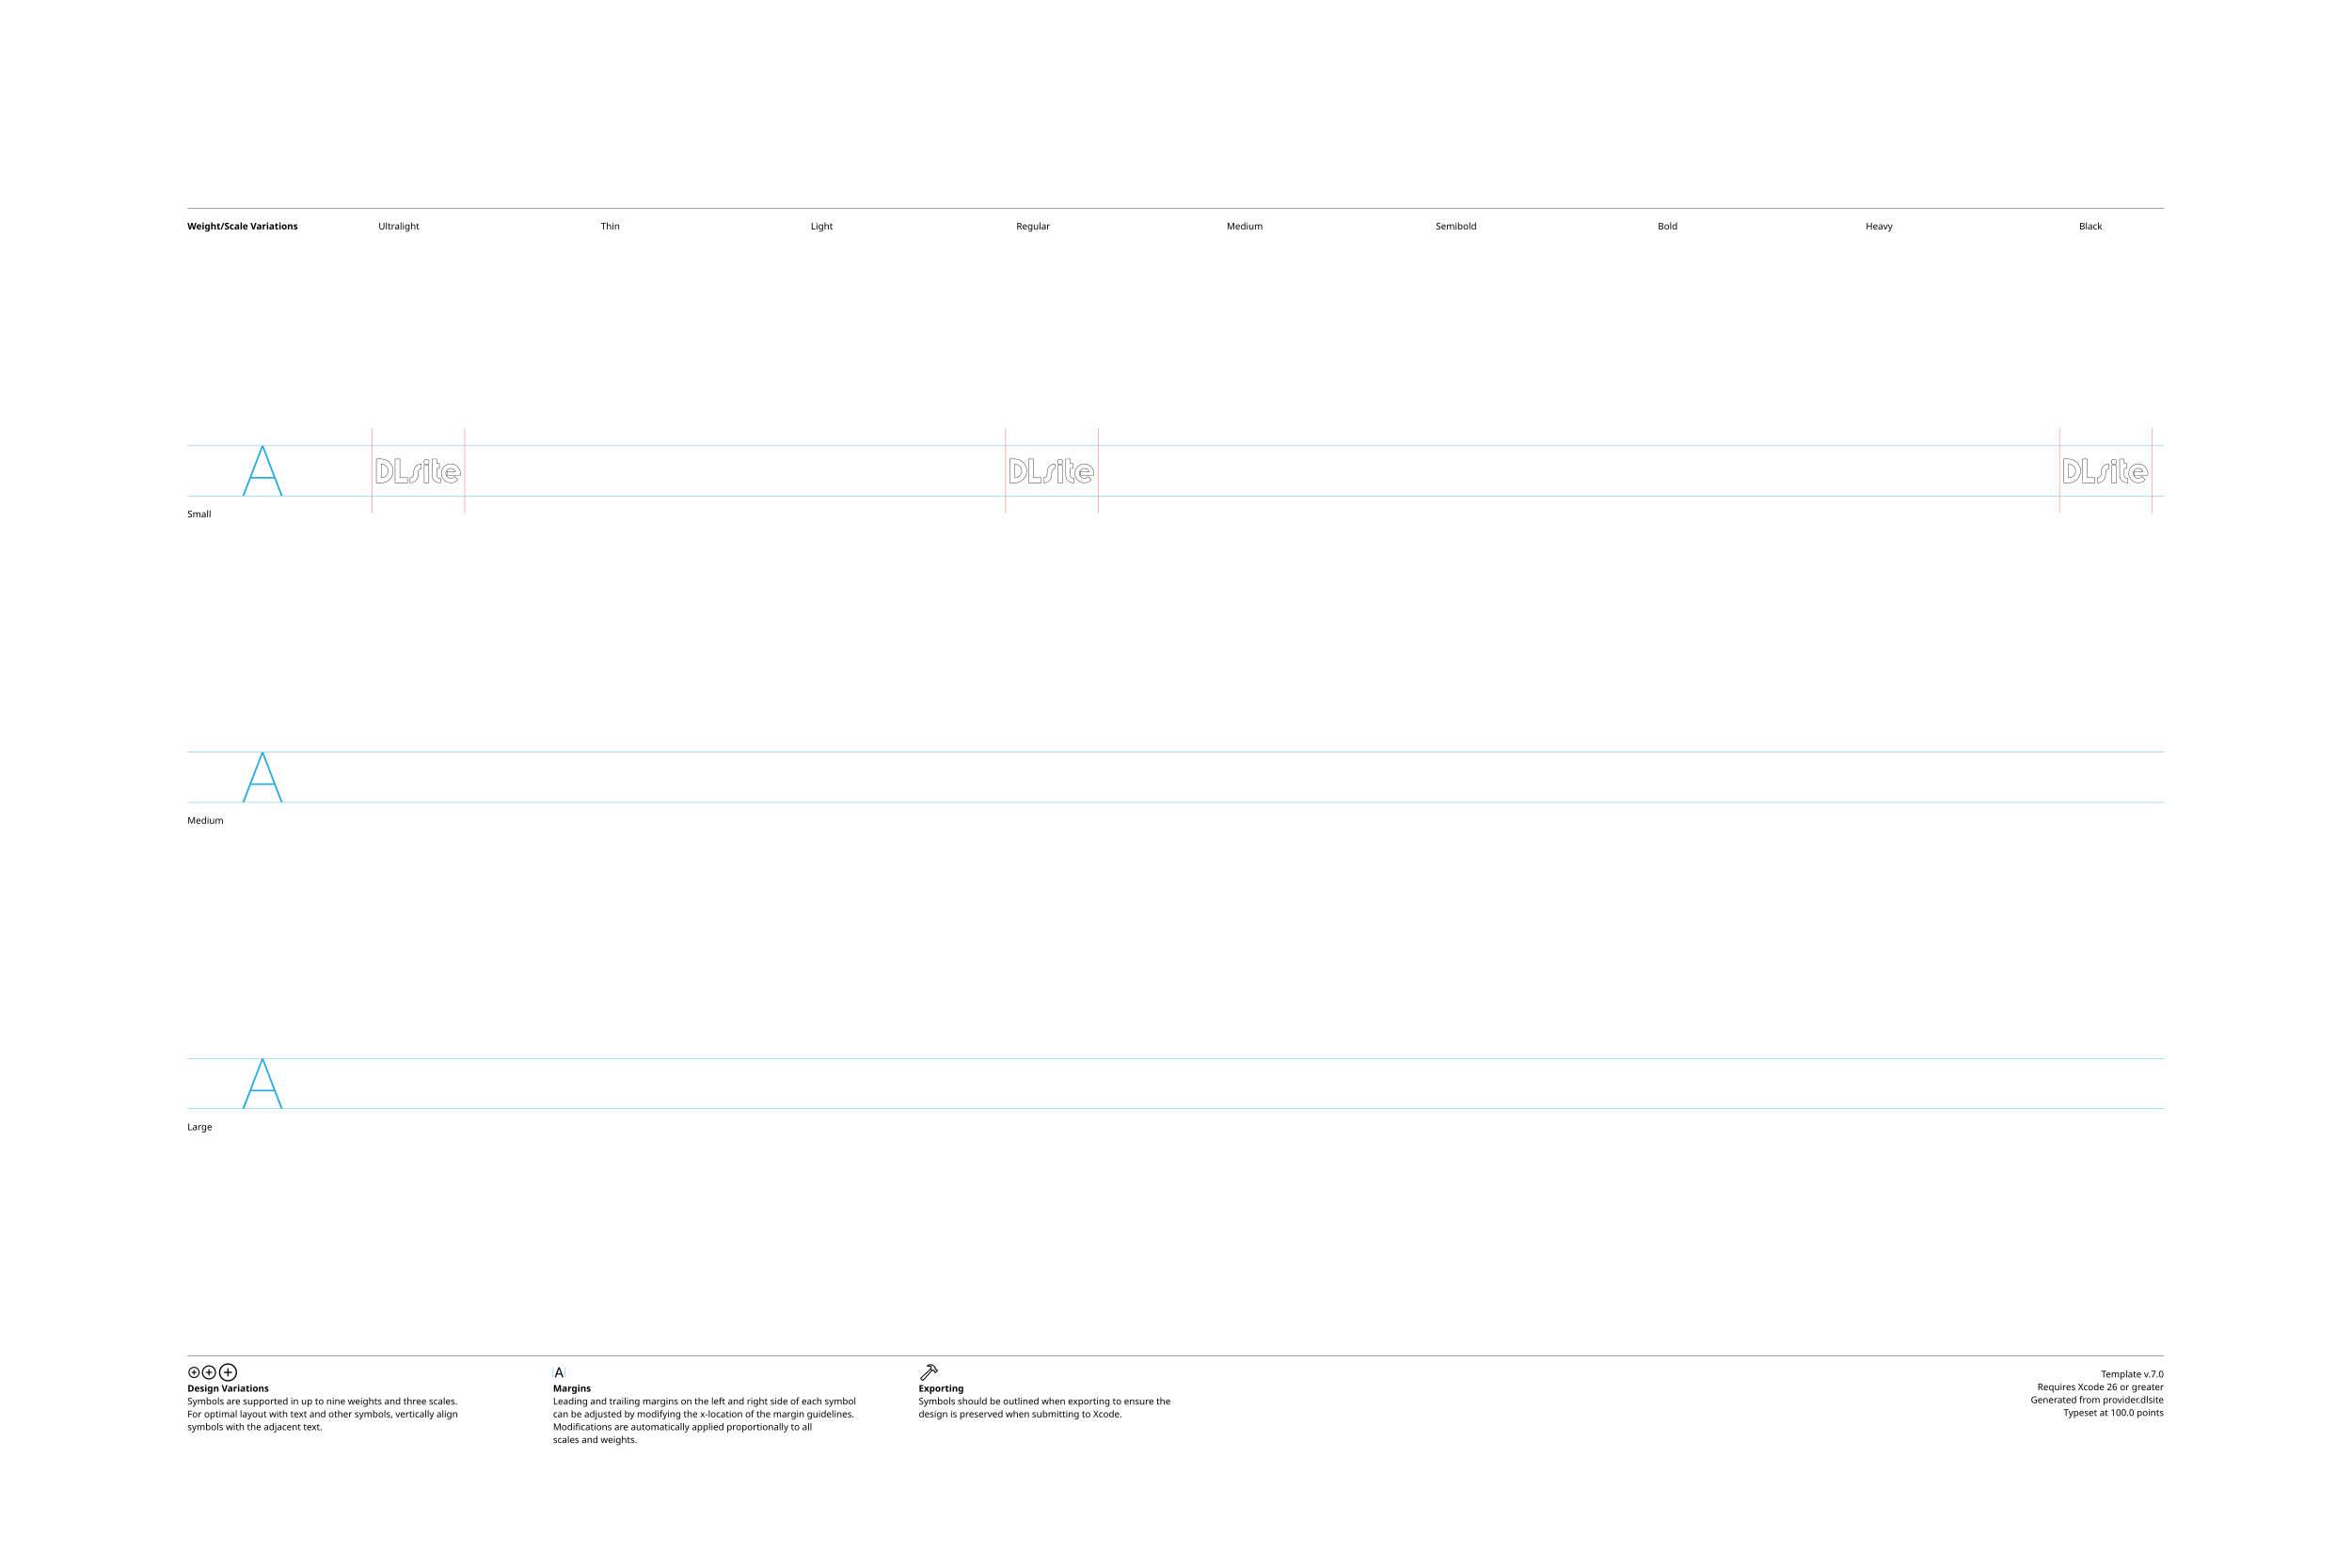
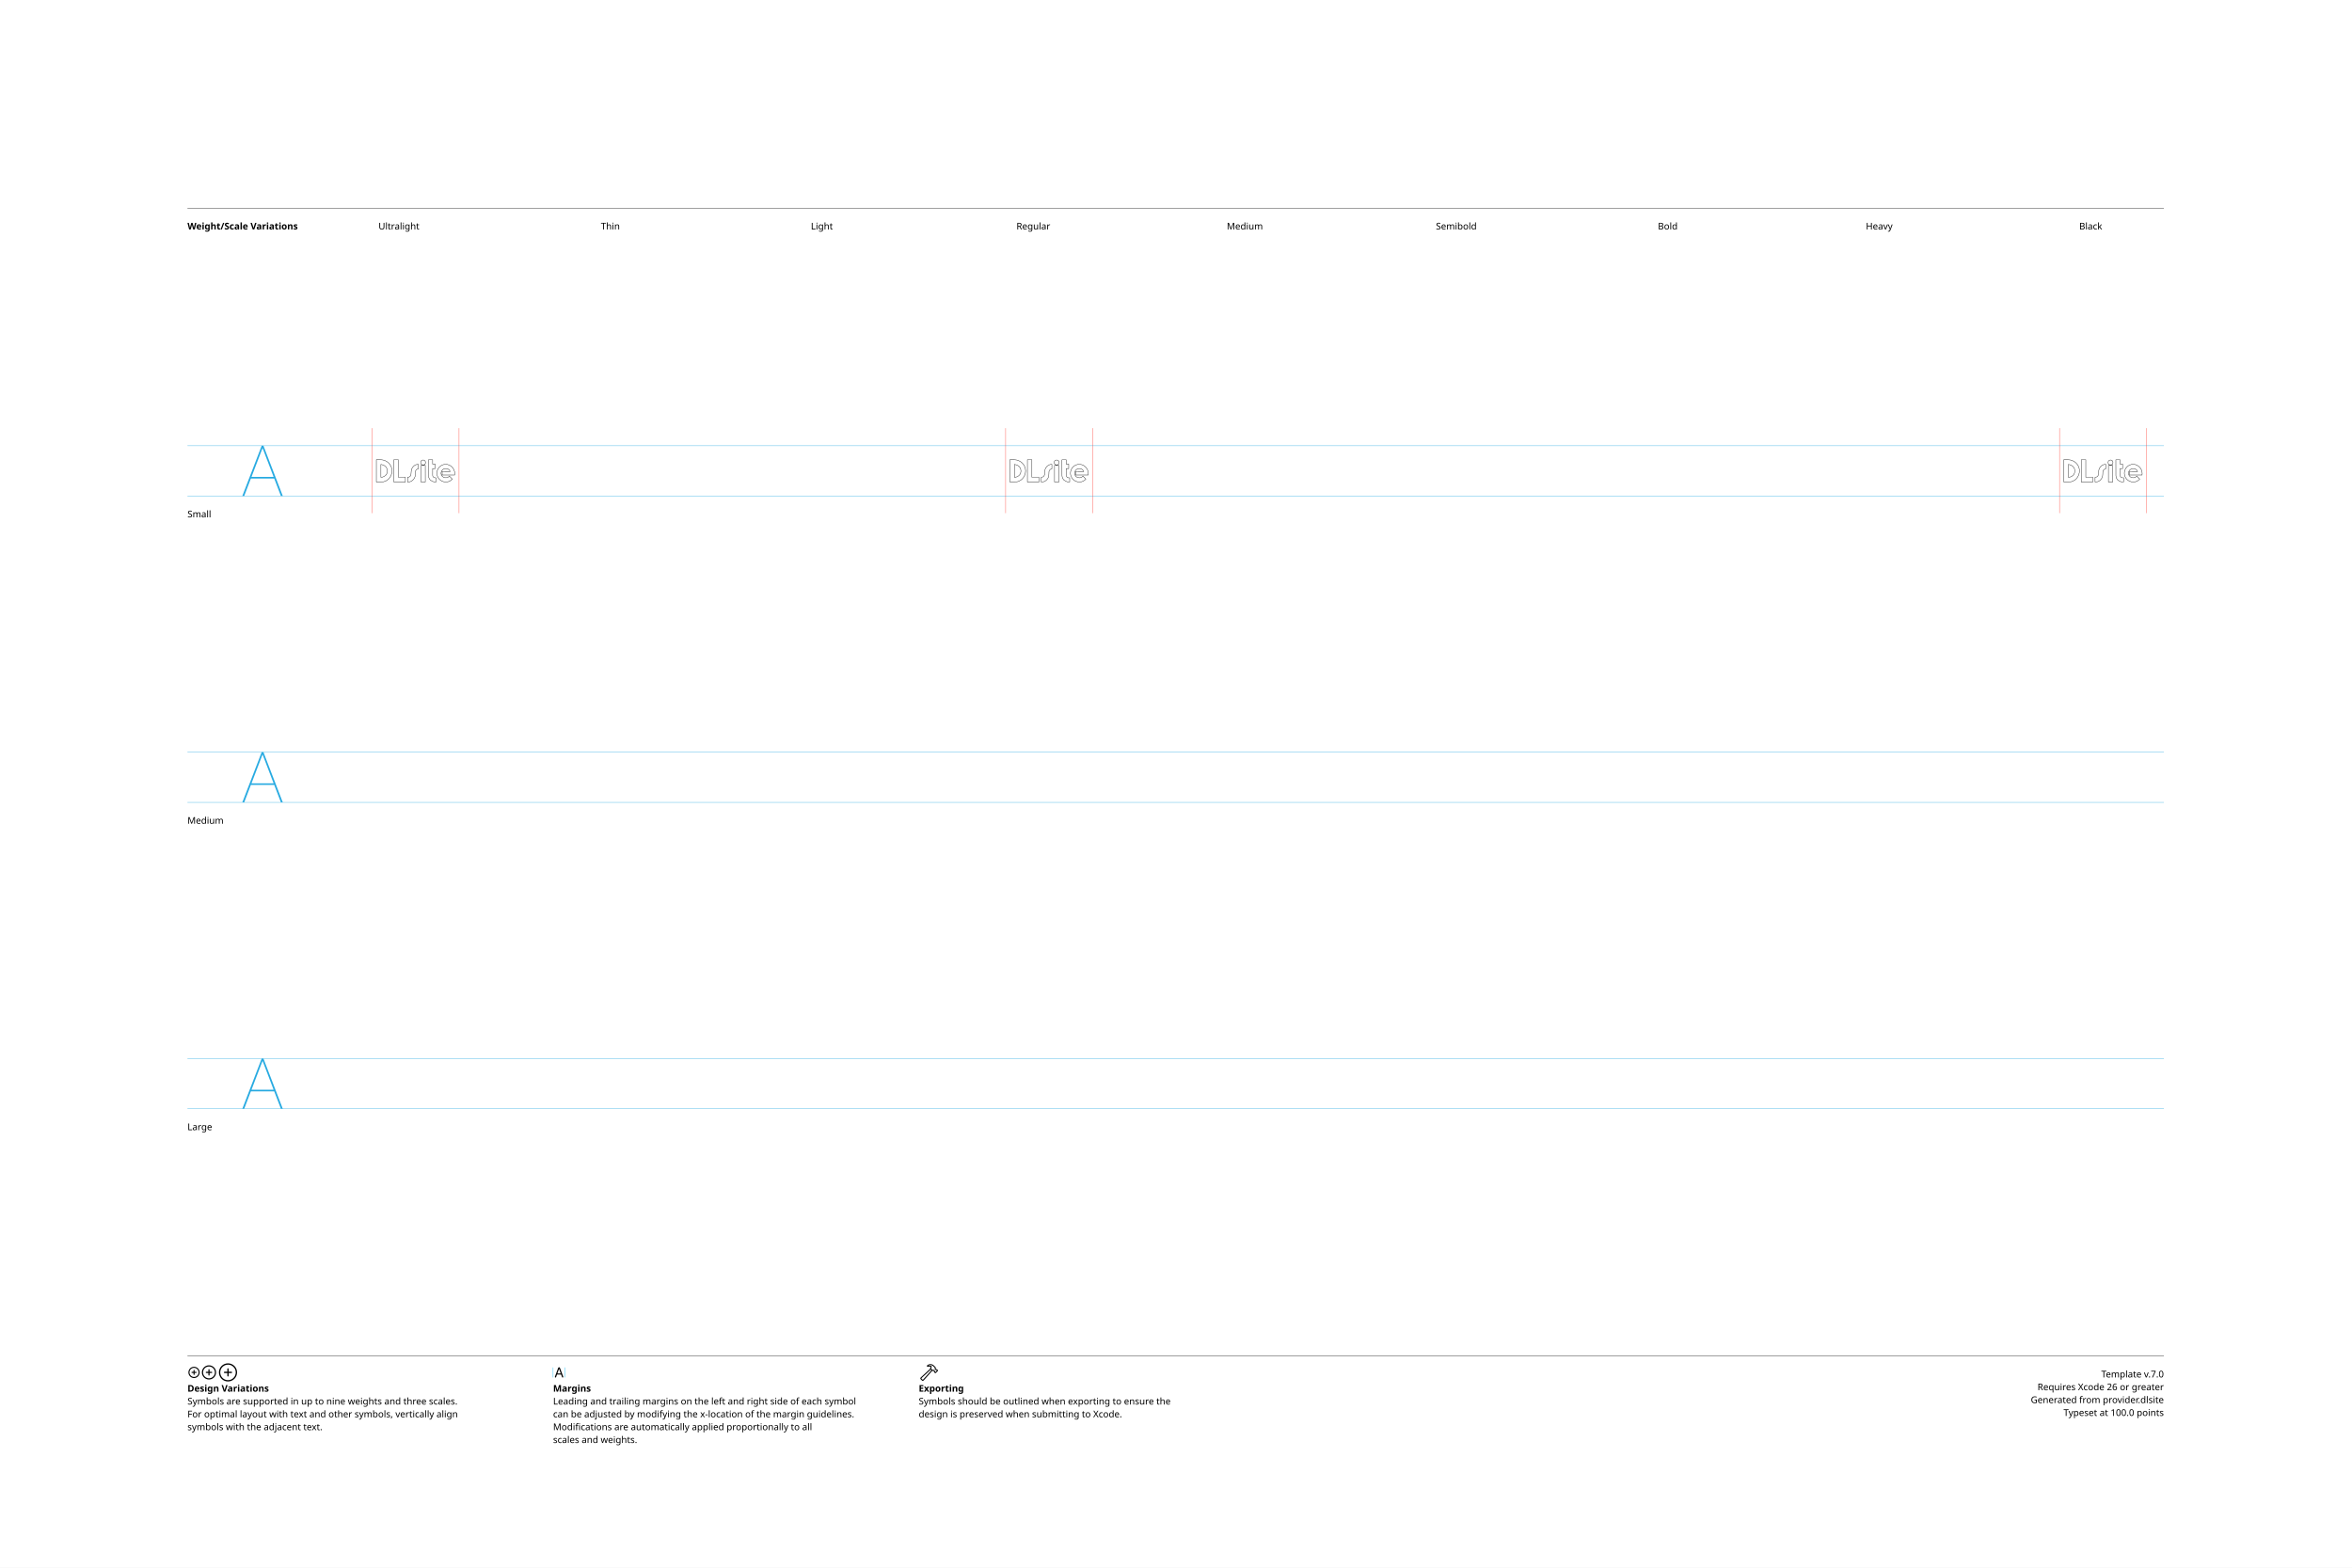
<svg xmlns="http://www.w3.org/2000/svg" version="1.1" viewBox="0 0 3300 2200">
  <style>.defaults {-sfsymbols-variable-value-mode:color;-sfsymbols-draw-reverses-motion-groups:false}

.monochrome-0 {-sfsymbols-motion-group:0}

.multicolor-0:tintColor {-sfsymbols-motion-group:0}

.hierarchical-0:primary {-sfsymbols-motion-group:0}

.SFSymbolsPreviewWireframe {fill:none;opacity:1.0;stroke:black;stroke-width:0.5}
</style>
  <g id="Notes">
    <rect height="2200" id="artboard" style="fill:white;opacity:1" width="3300" x="0" y="0" />
    <line style="fill:none;stroke:black;opacity:1;stroke-width:0.5;" x1="263" x2="3036" y1="292" y2="292" />
    <text style="stroke:none;fill:black;font-family:sans-serif;font-size:13;font-weight:bold;" transform="matrix(1 0 0 1 263 322)">Weight/Scale Variations</text>
    <text style="stroke:none;fill:black;font-family:sans-serif;font-size:13;text-anchor:middle;" transform="matrix(1 0 0 1 559.711 322)">Ultralight</text>
    <text style="stroke:none;fill:black;font-family:sans-serif;font-size:13;text-anchor:middle;" transform="matrix(1 0 0 1 856.422 322)">Thin</text>
    <text style="stroke:none;fill:black;font-family:sans-serif;font-size:13;text-anchor:middle;" transform="matrix(1 0 0 1 1153.13 322)">Light</text>
    <text style="stroke:none;fill:black;font-family:sans-serif;font-size:13;text-anchor:middle;" transform="matrix(1 0 0 1 1449.84 322)">Regular</text>
    <text style="stroke:none;fill:black;font-family:sans-serif;font-size:13;text-anchor:middle;" transform="matrix(1 0 0 1 1746.56 322)">Medium</text>
    <text style="stroke:none;fill:black;font-family:sans-serif;font-size:13;text-anchor:middle;" transform="matrix(1 0 0 1 2043.27 322)">Semibold</text>
    <text style="stroke:none;fill:black;font-family:sans-serif;font-size:13;text-anchor:middle;" transform="matrix(1 0 0 1 2339.98 322)">Bold</text>
    <text style="stroke:none;fill:black;font-family:sans-serif;font-size:13;text-anchor:middle;" transform="matrix(1 0 0 1 2636.69 322)">Heavy</text>
    <text style="stroke:none;fill:black;font-family:sans-serif;font-size:13;text-anchor:middle;" transform="matrix(1 0 0 1 2933.4 322)">Black</text>
    <line style="fill:none;stroke:black;opacity:1;stroke-width:0.5;" x1="263" x2="3036" y1="1903" y2="1903" />
    <g transform="matrix(0.2 0 0 0.2 263 1933)">
      <path d="m46.24 4.15c21.777 0 39.453-17.627 39.453-39.404s-17.676-39.404-39.453-39.404c-21.729 0-39.404 17.627-39.404 39.404s17.676 39.404 39.404 39.404Zm0-7.422c-17.676 0-31.934-14.307-31.934-31.982s14.258-31.982 31.934-31.982 31.982 14.307 31.982 31.982-14.307 31.982-31.982 31.982Zm3.613-17.773v-28.467c0-2.246-1.465-3.76-3.711-3.76-2.148 0-3.613 1.514-3.613 3.76v28.467c0 2.197 1.465 3.711 3.613 3.711 2.246 0 3.711-1.514 3.711-3.711Zm-17.822-10.596h28.418c2.197 0 3.711-1.465 3.711-3.613 0-2.197-1.514-3.711-3.711-3.711h-28.418c-2.246 0-3.76 1.514-3.76 3.711 0 2.148 1.514 3.613 3.76 3.613Z" />
    </g>
    <g transform="matrix(0.2 0 0 0.2 281.506 1933)">
      <path d="m58.545 14.551c27.49 0 49.805-22.314 49.805-49.805s-22.314-49.805-49.805-49.805-49.805 22.314-49.805 49.805 22.314 49.805 49.805 49.805Zm0-8.301c-22.949 0-41.504-18.555-41.504-41.504s18.555-41.504 41.504-41.504 41.504 18.555 41.504 41.504-18.555 41.504-41.504 41.504Zm4.053-23.096v-36.914c0-2.49-1.709-4.199-4.15-4.199-2.393 0-4.053 1.709-4.053 4.199v36.914c0 2.441 1.66 4.15 4.053 4.15 2.441 0 4.15-1.66 4.15-4.15Zm-22.559-14.404h36.963c2.441 0 4.15-1.611 4.15-4.004 0-2.441-1.709-4.15-4.15-4.15h-36.963c-2.49 0-4.15 1.709-4.15 4.15 0 2.393 1.66 4.004 4.15 4.004Z" />
    </g>
    <g transform="matrix(0.2 0 0 0.2 304.924 1933)">
      <path d="m74.853 28.32c35.107 0 63.623-28.467 63.623-63.574s-28.516-63.623-63.623-63.623-63.574 28.516-63.574 63.623 28.467 63.574 63.574 63.574Zm0-9.082c-30.127 0-54.492-24.365-54.492-54.492s24.365-54.492 54.492-54.492 54.492 24.365 54.492 54.492-24.365 54.492-54.492 54.492Zm4.443-30.322v-48.486c0-2.734-1.855-4.639-4.541-4.639-2.588 0-4.443 1.904-4.443 4.639v48.486c0 2.686 1.855 4.59 4.443 4.59 2.686 0 4.541-1.855 4.541-4.59Zm-28.711-19.775h48.486c2.686 0 4.59-1.807 4.59-4.395 0-2.734-1.855-4.59-4.59-4.59h-48.486c-2.734 0-4.59 1.855-4.59 4.59 0 2.588 1.855 4.395 4.59 4.395Z" />
    </g>
    <text style="stroke:none;fill:black;font-family:sans-serif;font-size:13;font-weight:bold;" transform="matrix(1 0 0 1 263 1953)">Design Variations</text>
    <text style="stroke:none;fill:black;font-family:sans-serif;font-size:13;" transform="matrix(1 0 0 1 263 1971)">Symbols are supported in up to nine weights and three scales.</text>
    <text style="stroke:none;fill:black;font-family:sans-serif;font-size:13;" transform="matrix(1 0 0 1 263 1989)">For optimal layout with text and other symbols, vertically align</text>
    <text style="stroke:none;fill:black;font-family:sans-serif;font-size:13;" transform="matrix(1 0 0 1 263 2007)">symbols with the adjacent text.</text>
    <line style="fill:none;stroke:#00AEEF;stroke-width:0.5;opacity:1.0;" x1="776" x2="776" y1="1919" y2="1933" />
    <g transform="matrix(0.2 0 0 0.2 776 1933)">
      <path d="m16.553 0.781c2.588 0 3.857-0.977 4.785-3.711l20.557-57.52h0.244l20.605 57.52c0.928 2.734 2.197 3.711 4.736 3.711 2.588 0 4.248-1.562 4.248-4.004 0-0.83-0.146-1.611-0.537-2.637l-22.9-60.986c-1.123-2.979-3.125-4.492-6.25-4.492-3.027 0-5.078 1.465-6.152 4.443l-22.9 61.084c-0.391 1.025-0.537 1.807-0.537 2.637 0 2.441 1.562 3.955 4.102 3.955Zm10.205-20.947h30.664c2.002 0 3.662-1.66 3.662-3.662 0-2.051-1.66-3.662-3.662-3.662h-30.664c-2.002 0-3.662 1.611-3.662 3.662 0 2.002 1.66 3.662 3.662 3.662Z" />
    </g>
    <line style="fill:none;stroke:#00AEEF;stroke-width:0.5;opacity:1.0;" x1="792.836" x2="792.836" y1="1919" y2="1933" />
    <text style="stroke:none;fill:black;font-family:sans-serif;font-size:13;font-weight:bold;" transform="matrix(1 0 0 1 776 1953)">Margins</text>
    <text style="stroke:none;fill:black;font-family:sans-serif;font-size:13;" transform="matrix(1 0 0 1 776 1971)">Leading and trailing margins on the left and right side of each symbol</text>
    <text style="stroke:none;fill:black;font-family:sans-serif;font-size:13;" transform="matrix(1 0 0 1 776 1989)">can be adjusted by modifying the x-location of the margin guidelines.</text>
    <text style="stroke:none;fill:black;font-family:sans-serif;font-size:13;" transform="matrix(1 0 0 1 776 2007)">Modifications are automatically applied proportionally to all</text>
    <text style="stroke:none;fill:black;font-family:sans-serif;font-size:13;" transform="matrix(1 0 0 1 776 2025)">scales and weights.</text>
    <g transform="matrix(0.2 0 0 0.2 1289 1933)">
      <path d="m14.209 13.135 7.861 7.861c4.297 4.395 9.326 4.102 13.867-1.025l60.693-68.213-4.883-4.883-60.254 67.676c-1.807 1.953-3.467 2.441-5.811 0.098l-5.176-5.127c-2.295-2.295-1.807-3.955 0.195-5.811l67.481-62.158-4.883-4.834-68.066 62.598c-4.98 4.59-5.322 9.473-1.025 13.818Zm44.873-97.461c-2.051 2.002-2.246 4.883-1.074 6.787 1.123 1.807 3.467 3.027 6.592 2.246 5.859-1.66 12.598-2.393 18.896 0.928l-2.686 7.129c-1.611 4.004-0.732 6.885 1.709 9.424l10.254 10.303c2.344 2.393 4.541 2.441 7.08 1.953l4.443-0.732 2.588 2.539-0.195 2.246c-0.098 2.295 0.537 4.297 2.783 6.494l3.369 3.32c2.295 2.295 5.518 2.49 7.812 0.195l12.988-13.037c2.295-2.344 2.148-5.371-0.195-7.666l-3.418-3.418c-2.197-2.197-4.053-3.027-6.348-2.881l-2.344 0.244-2.441-2.441 1.025-4.688c0.635-2.734-0.244-4.98-2.881-7.617l-11.279-11.182c-12.94-12.842-35.596-11.035-46.68-0.146Zm7.08 2.051c8.789-6.396 25.977-5.664 33.691 1.953l12.305 12.207c1.025 1.025 1.221 1.807 0.928 3.32l-1.465 6.641 6.738 6.689 4.395-0.244c1.123-0.049 1.514 0.049 2.344 0.879l2.539 2.49-10.84 10.84-2.49-2.49c-0.83-0.879-0.977-1.221-0.928-2.393l0.293-4.346-6.689-6.738-6.836 1.172c-1.416 0.293-2.051 0.195-3.174-0.879l-8.936-8.887c-1.074-1.025-1.172-1.709-0.488-3.369l4.59-11.475c-6.104-6.348-17.041-7.52-25.586-4.59-0.684 0.244-0.928-0.391-0.391-0.781Z" />
    </g>
    <text style="stroke:none;fill:black;font-family:sans-serif;font-size:13;font-weight:bold;" transform="matrix(1 0 0 1 1289 1953)">Exporting</text>
    <text style="stroke:none;fill:black;font-family:sans-serif;font-size:13;" transform="matrix(1 0 0 1 1289 1971)">Symbols should be outlined when exporting to ensure the</text>
    <text style="stroke:none;fill:black;font-family:sans-serif;font-size:13;" transform="matrix(1 0 0 1 1289 1989)">design is preserved when submitting to Xcode.</text>
    <text id="template-version" style="stroke:none;fill:black;font-family:sans-serif;font-size:13;text-anchor:end;" transform="matrix(1 0 0 1 3036 1933)">Template v.7.0</text>
    <text style="stroke:none;fill:black;font-family:sans-serif;font-size:13;text-anchor:end;" transform="matrix(1 0 0 1 3036 1951)">Requires Xcode 26 or greater</text>
    <text id="descriptive-name" style="stroke:none;fill:black;font-family:sans-serif;font-size:13;text-anchor:end;" transform="matrix(1 0 0 1 3036 1969)">Generated from provider.dlsite</text>
    <text style="stroke:none;fill:black;font-family:sans-serif;font-size:13;text-anchor:end;" transform="matrix(1 0 0 1 3036 1987)">Typeset at 100.0 points</text>
    <text style="stroke:none;fill:black;font-family:sans-serif;font-size:13;" transform="matrix(1 0 0 1 263 726)">Small</text>
    <text style="stroke:none;fill:black;font-family:sans-serif;font-size:13;" transform="matrix(1 0 0 1 263 1156)">Medium</text>
    <text style="stroke:none;fill:black;font-family:sans-serif;font-size:13;" transform="matrix(1 0 0 1 263 1586)">Large</text>
  </g>
  <g id="Guides">
    <g id="H-reference" style="fill:#27AAE1;stroke:none;" transform="matrix(1 0 0 1 339 696)">
      <path d="M0.994 0L3.638 0L29.328-67.132L30.03-67.132L30.03-70.459L28.123-70.459ZM11.688-24.48L46.981-24.48L46.231-26.729L12.438-26.729ZM55.12 0L57.764 0L30.638-70.459L29.433-70.459L29.433-67.132Z" />
    </g>
    <line id="Baseline-S" style="fill:none;stroke:#27AAE1;opacity:1;stroke-width:0.5;" x1="263" x2="3036" y1="696" y2="696" />
    <line id="Capline-S" style="fill:none;stroke:#27AAE1;opacity:1;stroke-width:0.5;" x1="263" x2="3036" y1="625.541" y2="625.541" />
    <g id="H-reference" style="fill:#27AAE1;stroke:none;" transform="matrix(1 0 0 1 339 1126)">
      <path d="M0.994 0L3.638 0L29.328-67.132L30.03-67.132L30.03-70.459L28.123-70.459ZM11.688-24.48L46.981-24.48L46.231-26.729L12.438-26.729ZM55.12 0L57.764 0L30.638-70.459L29.433-70.459L29.433-67.132Z" />
    </g>
    <line id="Baseline-M" style="fill:none;stroke:#27AAE1;opacity:1;stroke-width:0.5;" x1="263" x2="3036" y1="1126" y2="1126" />
    <line id="Capline-M" style="fill:none;stroke:#27AAE1;opacity:1;stroke-width:0.5;" x1="263" x2="3036" y1="1055.54" y2="1055.54" />
    <g id="H-reference" style="fill:#27AAE1;stroke:none;" transform="matrix(1 0 0 1 339 1556)">
      <path d="M0.994 0L3.638 0L29.328-67.132L30.03-67.132L30.03-70.459L28.123-70.459ZM11.688-24.48L46.981-24.48L46.231-26.729L12.438-26.729ZM55.12 0L57.764 0L30.638-70.459L29.433-70.459L29.433-67.132Z" />
    </g>
    <line id="Baseline-L" style="fill:none;stroke:#27AAE1;opacity:1;stroke-width:0.5;" x1="263" x2="3036" y1="1556" y2="1556" />
    <line id="Capline-L" style="fill:none;stroke:#27AAE1;opacity:1;stroke-width:0.5;" x1="263" x2="3036" y1="1485.54" y2="1485.54" />
    <line id="left-margin-Ultralight-S" style="fill:none;stroke:#FF3B30;stroke-width:0.5;opacity:1.0;" x1="522.047" x2="522.047" y1="600.785" y2="720.121" />
-     <line id="right-margin-Ultralight-S" style="fill:none;stroke:#FF3B30;stroke-width:0.5;opacity:1.0;" x1="652.047" x2="652.047" y1="600.785" y2="720.121" />
+     <line id="right-margin-Ultralight-S" style="fill:none;stroke:#FF3B30;stroke-width:0.5;opacity:1.0;" x1="644.047" x2="644.047" y1="600.785" y2="720.121" />
    <line id="left-margin-Regular-S" style="fill:none;stroke:#FF3B30;stroke-width:0.5;opacity:1.0;" x1="1410.980" x2="1410.980" y1="600.785" y2="720.121" />
-     <line id="right-margin-Regular-S" style="fill:none;stroke:#FF3B30;stroke-width:0.5;opacity:1.0;" x1="1540.980" x2="1540.980" y1="600.785" y2="720.121" />
+     <line id="right-margin-Regular-S" style="fill:none;stroke:#FF3B30;stroke-width:0.5;opacity:1.0;" x1="1532.980" x2="1532.980" y1="600.785" y2="720.121" />
    <line id="left-margin-Black-S" style="fill:none;stroke:#FF3B30;stroke-width:0.5;opacity:1.0;" x1="2889.630" x2="2889.630" y1="600.785" y2="720.121" />
-     <line id="right-margin-Black-S" style="fill:none;stroke:#FF3B30;stroke-width:0.5;opacity:1.0;" x1="3019.630" x2="3019.630" y1="600.785" y2="720.121" />
+     <line id="right-margin-Black-S" style="fill:none;stroke:#FF3B30;stroke-width:0.5;opacity:1.0;" x1="3011.630" x2="3011.630" y1="600.785" y2="720.121" />
  </g>
  <g id="Symbols">
    <g id="Ultralight-S" transform="matrix(1 0 0 1 522.047 696)">
-       <path class="monochrome-0 multicolor-0:tintColor hierarchical-0:primary SFSymbolsPreviewWireframe" d="M 76.491 -44.038 c 2.436 -0.044 3.547 -2.001 3.547 -3.805 -0.042 -1.795 -1.189 -3.761 -3.584 -3.761 -1.081 -0.021 -2.035 0.339 -2.726 1.042 -0.705 0.708 -1.095 1.708 -1.067 2.747 0 1.049 0.408 2.06 1.118 2.763 0.703 0.682 1.648 1.03 2.713 1.012 Z M 12.359 -51.987 H 6 v 33.515 h 7.654 c 4.061 0 7.947 -1.632 10.89 -4.572 3.187 -3.194 5.036 -7.675 5.036 -12.296 C 29.542 -44.504 21.805 -51.987 12.359 -51.987 Zm 7.728 23.402 C 17.636 -26.098 14.205 -25.55 13.073 -25.55 c -0.097 0 -0.173 0 -0.233 -0.002 V -44.925 c 1.752 0.237 9.548 1.745 9.71 9.523 0.051 2.793 -0.777 5.107 -2.466 6.817 ZM 39.086 -51.952 h -6.78 v 33.48 h 17.405 v -7.156 h -10.625 V -51.952 Zm 21.182 11.862 c -1.399 2.058 -1.59 3.777 -1.851 6.156 l -0.014 0.141 c -0.058 0.592 -0.081 1.169 -0.097 1.731 -0.06 1.908 -0.115 3.538 -1.376 4.932 -1.051 1.198 -1.961 1.178 -3.469 1.5 l -0.401 0.088 v 7.069 h 0.495 c 3.747 0 6.317 -1.272 8.654 -4.234 2.148 -2.722 2.323 -4.688 2.48 -8.493 0.014 -0.401 0.016 -0.781 0.016 -1.139 0.014 -1.576 0.023 -2.692 0.959 -3.888 0.903 -1.15 1.756 -1.703 3.095 -1.994 l 0.394 -0.083 V -45.045 l -0.539 -0.007 c -3.736 0.281 -6.225 1.788 -8.348 4.962 Zm 35.679 15.308 s -1.215 0.025 -1.45 0.025 c -1.021 0 -1.812 -0.341 -2.62 -1.148 -0.809 -0.853 -1.134 -1.553 -1.134 -2.512 0 0 0.035 -8.133 0.042 -10.254 h 3.699 l 0.009 -6.721 h -3.743 L 90.736 -51.876 h -6.375 l 0.039 23.611 c 0 3.065 1.689 6.096 3.326 7.244 1.761 1.175 4.116 2.544 6.933 2.544 0.265 0 1.309 -0.101 1.309 -0.101 l -0.018 -6.209 ZM 73.165 -43.434 v 24.962 h 6.525 l -0.039 -24.962 h -6.485 Zm 42.374 16.474 c -1.173 1.344 -3.047 2.125 -5.056 2.125 -3.1 0 -6.55 -1.934 -7.059 -6.28 0 0 0.021 -0.636 0.021 -0.728 0 -3.674 3.194 -6.831 6.974 -6.868 3.187 0 5.665 1.671 6.716 4.471 l -12.047 -0.074 -0.007 5.31 h 18.716 l 0.058 -0.436 c 0.071 -0.606 0.152 -1.247 0.152 -1.858 0 -3.6 -1.546 -7.211 -4.25 -9.857 -2.62 -2.588 -6.02 -3.985 -9.514 -3.927 -7.228 0.076 -13.118 6.094 -13.118 13.427 0.037 7.264 6.048 13.181 13.399 13.181 3.918 0 6.665 -1.164 9.417 -3.999 l 0.343 -0.348 -4.377 -4.556 -0.366 0.417 Z" />
+       <path class="monochrome-0 multicolor-0:tintColor hierarchical-0:primary SFSymbolsPreviewWireframe" d="M71.708 -43.44C73.979 -43.481 75.015 -45.305 75.015 -46.987C74.976 -48.661 73.906 -50.493 71.674 -50.493C71.646 -50.494 71.619 -50.494 71.592 -50.494C70.618 -50.494 69.759 -50.159 69.132 -49.522C68.497 -48.885 68.137 -47.992 68.137 -47.058C68.137 -47.026 68.137 -46.994 68.138 -46.961C68.138 -45.984 68.518 -45.041 69.18 -44.386C69.818 -43.766 70.672 -43.442 71.634 -43.442C71.658 -43.442 71.683 -43.442 71.708 -43.442L71.708 -43.44ZM11.927 -50.85L6 -50.85L6 -19.609L13.135 -19.609C16.92 -19.609 20.542 -21.13 23.285 -23.871C26.256 -26.849 27.979 -31.025 27.979 -35.333C27.945 -43.874 20.733 -50.85 11.927 -50.85ZM19.13 -29.036C16.847 -26.718 13.648 -26.207 12.593 -26.207C12.503 -26.207 12.432 -26.207 12.376 -26.209L12.376 -44.267C14.009 -44.046 21.277 -42.641 21.427 -35.391C21.428 -35.315 21.429 -35.241 21.429 -35.166C21.429 -32.663 20.657 -30.584 19.128 -29.036L19.13 -29.036ZM36.841 -50.818L30.521 -50.818L30.521 -19.609L46.745 -19.609L46.745 -26.28L36.841 -26.28L36.841 -50.818ZM56.586 -39.76C55.282 -37.842 55.104 -36.239 54.861 -34.022L54.848 -33.891C54.795 -33.339 54.773 -32.802 54.758 -32.278C54.702 -30.499 54.651 -28.98 53.476 -27.68C52.496 -26.563 51.647 -26.583 50.242 -26.282L49.869 -26.2L49.869 -19.611L50.33 -19.611C53.824 -19.611 56.219 -20.797 58.397 -23.558C60.4 -26.095 60.563 -27.927 60.709 -31.474C60.722 -31.848 60.724 -32.203 60.724 -32.535C60.737 -34.005 60.745 -35.045 61.618 -36.16C62.46 -37.232 63.255 -37.747 64.503 -38.018L64.87 -38.095L64.87 -44.379L64.367 -44.386C60.885 -44.124 58.565 -42.719 56.586 -39.76L56.586 -39.76ZM89.844 -25.491C89.844 -25.491 88.712 -25.468 88.493 -25.468C87.541 -25.468 86.805 -25.786 86.051 -26.537C85.297 -27.332 84.994 -27.985 84.994 -28.879C84.994 -28.879 85.026 -36.46 85.032 -38.437L88.48 -38.437L88.489 -44.701L85 -44.701L84.987 -50.747L79.045 -50.747L79.081 -28.737C79.081 -25.88 80.656 -23.055 82.181 -21.985C83.823 -20.89 86.018 -19.613 88.643 -19.613C88.89 -19.613 89.864 -19.708 89.864 -19.708L89.847 -25.496L89.844 -25.491ZM68.608 -42.878L68.608 -19.609L74.69 -19.609L74.654 -42.878L68.608 -42.878L68.608 -42.878ZM108.107 -27.521C107.014 -26.269 105.267 -25.541 103.394 -25.541C100.504 -25.541 97.288 -27.343 96.813 -31.395C96.813 -31.395 96.833 -31.988 96.833 -32.074C96.833 -35.498 99.81 -38.441 103.333 -38.476C106.305 -38.476 108.614 -36.918 109.594 -34.308L98.364 -34.377L98.358 -29.427L115.805 -29.427L115.858 -29.833C115.925 -30.398 116 -30.995 116 -31.565C116 -34.92 114.559 -38.287 112.039 -40.753C109.644 -43.118 106.553 -44.415 103.364 -44.415C103.3 -44.415 103.235 -44.415 103.17 -44.414C96.433 -44.343 90.942 -38.733 90.942 -31.898C90.977 -25.126 96.579 -19.611 103.432 -19.611C107.085 -19.611 109.645 -20.696 112.211 -23.339L112.531 -23.663L108.451 -27.91L108.109 -27.521L108.107 -27.521Z" />
    </g>
    <g id="Regular-S" transform="matrix(1 0 0 1 1410.98 696)">
-       <path class="monochrome-0 multicolor-0:tintColor hierarchical-0:primary SFSymbolsPreviewWireframe" d="M 76.491 -44.038 c 2.436 -0.044 3.547 -2.001 3.547 -3.805 -0.042 -1.795 -1.189 -3.761 -3.584 -3.761 -1.081 -0.021 -2.035 0.339 -2.726 1.042 -0.705 0.708 -1.095 1.708 -1.067 2.747 0 1.049 0.408 2.06 1.118 2.763 0.703 0.682 1.648 1.03 2.713 1.012 Z M 12.359 -51.987 H 6 v 33.515 h 7.654 c 4.061 0 7.947 -1.632 10.89 -4.572 3.187 -3.194 5.036 -7.675 5.036 -12.296 C 29.542 -44.504 21.805 -51.987 12.359 -51.987 Zm 7.728 23.402 C 17.636 -26.098 14.205 -25.55 13.073 -25.55 c -0.097 0 -0.173 0 -0.233 -0.002 V -44.925 c 1.752 0.237 9.548 1.745 9.71 9.523 0.051 2.793 -0.777 5.107 -2.466 6.817 ZM 39.086 -51.952 h -6.78 v 33.48 h 17.405 v -7.156 h -10.625 V -51.952 Zm 21.182 11.862 c -1.399 2.058 -1.59 3.777 -1.851 6.156 l -0.014 0.141 c -0.058 0.592 -0.081 1.169 -0.097 1.731 -0.06 1.908 -0.115 3.538 -1.376 4.932 -1.051 1.198 -1.961 1.178 -3.469 1.5 l -0.401 0.088 v 7.069 h 0.495 c 3.747 0 6.317 -1.272 8.654 -4.234 2.148 -2.722 2.323 -4.688 2.48 -8.493 0.014 -0.401 0.016 -0.781 0.016 -1.139 0.014 -1.576 0.023 -2.692 0.959 -3.888 0.903 -1.15 1.756 -1.703 3.095 -1.994 l 0.394 -0.083 V -45.045 l -0.539 -0.007 c -3.736 0.281 -6.225 1.788 -8.348 4.962 Zm 35.679 15.308 s -1.215 0.025 -1.45 0.025 c -1.021 0 -1.812 -0.341 -2.62 -1.148 -0.809 -0.853 -1.134 -1.553 -1.134 -2.512 0 0 0.035 -8.133 0.042 -10.254 h 3.699 l 0.009 -6.721 h -3.743 L 90.736 -51.876 h -6.375 l 0.039 23.611 c 0 3.065 1.689 6.096 3.326 7.244 1.761 1.175 4.116 2.544 6.933 2.544 0.265 0 1.309 -0.101 1.309 -0.101 l -0.018 -6.209 ZM 73.165 -43.434 v 24.962 h 6.525 l -0.039 -24.962 h -6.485 Zm 42.374 16.474 c -1.173 1.344 -3.047 2.125 -5.056 2.125 -3.1 0 -6.55 -1.934 -7.059 -6.28 0 0 0.021 -0.636 0.021 -0.728 0 -3.674 3.194 -6.831 6.974 -6.868 3.187 0 5.665 1.671 6.716 4.471 l -12.047 -0.074 -0.007 5.31 h 18.716 l 0.058 -0.436 c 0.071 -0.606 0.152 -1.247 0.152 -1.858 0 -3.6 -1.546 -7.211 -4.25 -9.857 -2.62 -2.588 -6.02 -3.985 -9.514 -3.927 -7.228 0.076 -13.118 6.094 -13.118 13.427 0.037 7.264 6.048 13.181 13.399 13.181 3.918 0 6.665 -1.164 9.417 -3.999 l 0.343 -0.348 -4.377 -4.556 -0.366 0.417 Z" />
+       <path class="monochrome-0 multicolor-0:tintColor hierarchical-0:primary SFSymbolsPreviewWireframe" d="M71.708 -43.44C73.979 -43.481 75.015 -45.305 75.015 -46.987C74.976 -48.661 73.906 -50.493 71.674 -50.493C71.646 -50.494 71.619 -50.494 71.592 -50.494C70.618 -50.494 69.759 -50.159 69.132 -49.522C68.497 -48.885 68.137 -47.992 68.137 -47.058C68.137 -47.026 68.137 -46.994 68.138 -46.961C68.138 -45.984 68.518 -45.041 69.18 -44.386C69.818 -43.766 70.672 -43.442 71.634 -43.442C71.658 -43.442 71.683 -43.442 71.708 -43.442L71.708 -43.44ZM11.927 -50.85L6 -50.85L6 -19.609L13.135 -19.609C16.92 -19.609 20.542 -21.13 23.285 -23.871C26.256 -26.849 27.979 -31.025 27.979 -35.333C27.945 -43.874 20.733 -50.85 11.927 -50.85ZM19.13 -29.036C16.847 -26.718 13.648 -26.207 12.593 -26.207C12.503 -26.207 12.432 -26.207 12.376 -26.209L12.376 -44.267C14.009 -44.046 21.277 -42.641 21.427 -35.391C21.428 -35.315 21.429 -35.241 21.429 -35.166C21.429 -32.663 20.657 -30.584 19.128 -29.036L19.13 -29.036ZM36.841 -50.818L30.521 -50.818L30.521 -19.609L46.745 -19.609L46.745 -26.28L36.841 -26.28L36.841 -50.818ZM56.586 -39.76C55.282 -37.842 55.104 -36.239 54.861 -34.022L54.848 -33.891C54.795 -33.339 54.773 -32.802 54.758 -32.278C54.702 -30.499 54.651 -28.98 53.476 -27.68C52.496 -26.563 51.647 -26.583 50.242 -26.282L49.869 -26.2L49.869 -19.611L50.33 -19.611C53.824 -19.611 56.219 -20.797 58.397 -23.558C60.4 -26.095 60.563 -27.927 60.709 -31.474C60.722 -31.848 60.724 -32.203 60.724 -32.535C60.737 -34.005 60.745 -35.045 61.618 -36.16C62.46 -37.232 63.255 -37.747 64.503 -38.018L64.87 -38.095L64.87 -44.379L64.367 -44.386C60.885 -44.124 58.565 -42.719 56.586 -39.76L56.586 -39.76ZM89.844 -25.491C89.844 -25.491 88.712 -25.468 88.493 -25.468C87.541 -25.468 86.805 -25.786 86.051 -26.537C85.297 -27.332 84.994 -27.985 84.994 -28.879C84.994 -28.879 85.026 -36.46 85.032 -38.437L88.48 -38.437L88.489 -44.701L85 -44.701L84.987 -50.747L79.045 -50.747L79.081 -28.737C79.081 -25.88 80.656 -23.055 82.181 -21.985C83.823 -20.89 86.018 -19.613 88.643 -19.613C88.89 -19.613 89.864 -19.708 89.864 -19.708L89.847 -25.496L89.844 -25.491ZM68.608 -42.878L68.608 -19.609L74.69 -19.609L74.654 -42.878L68.608 -42.878L68.608 -42.878ZM108.107 -27.521C107.014 -26.269 105.267 -25.541 103.394 -25.541C100.504 -25.541 97.288 -27.343 96.813 -31.395C96.813 -31.395 96.833 -31.988 96.833 -32.074C96.833 -35.498 99.81 -38.441 103.333 -38.476C106.305 -38.476 108.614 -36.918 109.594 -34.308L98.364 -34.377L98.358 -29.427L115.805 -29.427L115.858 -29.833C115.925 -30.398 116 -30.995 116 -31.565C116 -34.92 114.559 -38.287 112.039 -40.753C109.644 -43.118 106.553 -44.415 103.364 -44.415C103.3 -44.415 103.235 -44.415 103.17 -44.414C96.433 -44.343 90.942 -38.733 90.942 -31.898C90.977 -25.126 96.579 -19.611 103.432 -19.611C107.085 -19.611 109.645 -20.696 112.211 -23.339L112.531 -23.663L108.451 -27.91L108.109 -27.521L108.107 -27.521Z" />
    </g>
    <g id="Black-S" transform="matrix(1 0 0 1 2889.63 696)">
-       <path class="monochrome-0 multicolor-0:tintColor hierarchical-0:primary SFSymbolsPreviewWireframe" d="M 76.491 -44.038 c 2.436 -0.044 3.547 -2.001 3.547 -3.805 -0.042 -1.795 -1.189 -3.761 -3.584 -3.761 -1.081 -0.021 -2.035 0.339 -2.726 1.042 -0.705 0.708 -1.095 1.708 -1.067 2.747 0 1.049 0.408 2.06 1.118 2.763 0.703 0.682 1.648 1.03 2.713 1.012 Z M 12.359 -51.987 H 6 v 33.515 h 7.654 c 4.061 0 7.947 -1.632 10.89 -4.572 3.187 -3.194 5.036 -7.675 5.036 -12.296 C 29.542 -44.504 21.805 -51.987 12.359 -51.987 Zm 7.728 23.402 C 17.636 -26.098 14.205 -25.55 13.073 -25.55 c -0.097 0 -0.173 0 -0.233 -0.002 V -44.925 c 1.752 0.237 9.548 1.745 9.71 9.523 0.051 2.793 -0.777 5.107 -2.466 6.817 ZM 39.086 -51.952 h -6.78 v 33.48 h 17.405 v -7.156 h -10.625 V -51.952 Zm 21.182 11.862 c -1.399 2.058 -1.59 3.777 -1.851 6.156 l -0.014 0.141 c -0.058 0.592 -0.081 1.169 -0.097 1.731 -0.06 1.908 -0.115 3.538 -1.376 4.932 -1.051 1.198 -1.961 1.178 -3.469 1.5 l -0.401 0.088 v 7.069 h 0.495 c 3.747 0 6.317 -1.272 8.654 -4.234 2.148 -2.722 2.323 -4.688 2.48 -8.493 0.014 -0.401 0.016 -0.781 0.016 -1.139 0.014 -1.576 0.023 -2.692 0.959 -3.888 0.903 -1.15 1.756 -1.703 3.095 -1.994 l 0.394 -0.083 V -45.045 l -0.539 -0.007 c -3.736 0.281 -6.225 1.788 -8.348 4.962 Zm 35.679 15.308 s -1.215 0.025 -1.45 0.025 c -1.021 0 -1.812 -0.341 -2.62 -1.148 -0.809 -0.853 -1.134 -1.553 -1.134 -2.512 0 0 0.035 -8.133 0.042 -10.254 h 3.699 l 0.009 -6.721 h -3.743 L 90.736 -51.876 h -6.375 l 0.039 23.611 c 0 3.065 1.689 6.096 3.326 7.244 1.761 1.175 4.116 2.544 6.933 2.544 0.265 0 1.309 -0.101 1.309 -0.101 l -0.018 -6.209 ZM 73.165 -43.434 v 24.962 h 6.525 l -0.039 -24.962 h -6.485 Zm 42.374 16.474 c -1.173 1.344 -3.047 2.125 -5.056 2.125 -3.1 0 -6.55 -1.934 -7.059 -6.28 0 0 0.021 -0.636 0.021 -0.728 0 -3.674 3.194 -6.831 6.974 -6.868 3.187 0 5.665 1.671 6.716 4.471 l -12.047 -0.074 -0.007 5.31 h 18.716 l 0.058 -0.436 c 0.071 -0.606 0.152 -1.247 0.152 -1.858 0 -3.6 -1.546 -7.211 -4.25 -9.857 -2.62 -2.588 -6.02 -3.985 -9.514 -3.927 -7.228 0.076 -13.118 6.094 -13.118 13.427 0.037 7.264 6.048 13.181 13.399 13.181 3.918 0 6.665 -1.164 9.417 -3.999 l 0.343 -0.348 -4.377 -4.556 -0.366 0.417 Z" />
+       <path class="monochrome-0 multicolor-0:tintColor hierarchical-0:primary SFSymbolsPreviewWireframe" d="M71.708 -43.44C73.979 -43.481 75.015 -45.305 75.015 -46.987C74.976 -48.661 73.906 -50.493 71.674 -50.493C71.646 -50.494 71.619 -50.494 71.592 -50.494C70.618 -50.494 69.759 -50.159 69.132 -49.522C68.497 -48.885 68.137 -47.992 68.137 -47.058C68.137 -47.026 68.137 -46.994 68.138 -46.961C68.138 -45.984 68.518 -45.041 69.18 -44.386C69.818 -43.766 70.672 -43.442 71.634 -43.442C71.658 -43.442 71.683 -43.442 71.708 -43.442L71.708 -43.44ZM11.927 -50.85L6 -50.85L6 -19.609L13.135 -19.609C16.92 -19.609 20.542 -21.13 23.285 -23.871C26.256 -26.849 27.979 -31.025 27.979 -35.333C27.945 -43.874 20.733 -50.85 11.927 -50.85ZM19.13 -29.036C16.847 -26.718 13.648 -26.207 12.593 -26.207C12.503 -26.207 12.432 -26.207 12.376 -26.209L12.376 -44.267C14.009 -44.046 21.277 -42.641 21.427 -35.391C21.428 -35.315 21.429 -35.241 21.429 -35.166C21.429 -32.663 20.657 -30.584 19.128 -29.036L19.13 -29.036ZM36.841 -50.818L30.521 -50.818L30.521 -19.609L46.745 -19.609L46.745 -26.28L36.841 -26.28L36.841 -50.818ZM56.586 -39.76C55.282 -37.842 55.104 -36.239 54.861 -34.022L54.848 -33.891C54.795 -33.339 54.773 -32.802 54.758 -32.278C54.702 -30.499 54.651 -28.98 53.476 -27.68C52.496 -26.563 51.647 -26.583 50.242 -26.282L49.869 -26.2L49.869 -19.611L50.33 -19.611C53.824 -19.611 56.219 -20.797 58.397 -23.558C60.4 -26.095 60.563 -27.927 60.709 -31.474C60.722 -31.848 60.724 -32.203 60.724 -32.535C60.737 -34.005 60.745 -35.045 61.618 -36.16C62.46 -37.232 63.255 -37.747 64.503 -38.018L64.87 -38.095L64.87 -44.379L64.367 -44.386C60.885 -44.124 58.565 -42.719 56.586 -39.76L56.586 -39.76ZM89.844 -25.491C89.844 -25.491 88.712 -25.468 88.493 -25.468C87.541 -25.468 86.805 -25.786 86.051 -26.537C85.297 -27.332 84.994 -27.985 84.994 -28.879C84.994 -28.879 85.026 -36.46 85.032 -38.437L88.48 -38.437L88.489 -44.701L85 -44.701L84.987 -50.747L79.045 -50.747L79.081 -28.737C79.081 -25.88 80.656 -23.055 82.181 -21.985C83.823 -20.89 86.018 -19.613 88.643 -19.613C88.89 -19.613 89.864 -19.708 89.864 -19.708L89.847 -25.496L89.844 -25.491ZM68.608 -42.878L68.608 -19.609L74.69 -19.609L74.654 -42.878L68.608 -42.878L68.608 -42.878ZM108.107 -27.521C107.014 -26.269 105.267 -25.541 103.394 -25.541C100.504 -25.541 97.288 -27.343 96.813 -31.395C96.813 -31.395 96.833 -31.988 96.833 -32.074C96.833 -35.498 99.81 -38.441 103.333 -38.476C106.305 -38.476 108.614 -36.918 109.594 -34.308L98.364 -34.377L98.358 -29.427L115.805 -29.427L115.858 -29.833C115.925 -30.398 116 -30.995 116 -31.565C116 -34.92 114.559 -38.287 112.039 -40.753C109.644 -43.118 106.553 -44.415 103.364 -44.415C103.3 -44.415 103.235 -44.415 103.17 -44.414C96.433 -44.343 90.942 -38.733 90.942 -31.898C90.977 -25.126 96.579 -19.611 103.432 -19.611C107.085 -19.611 109.645 -20.696 112.211 -23.339L112.531 -23.663L108.451 -27.91L108.109 -27.521L108.107 -27.521Z" />
    </g>
  </g>
</svg>
